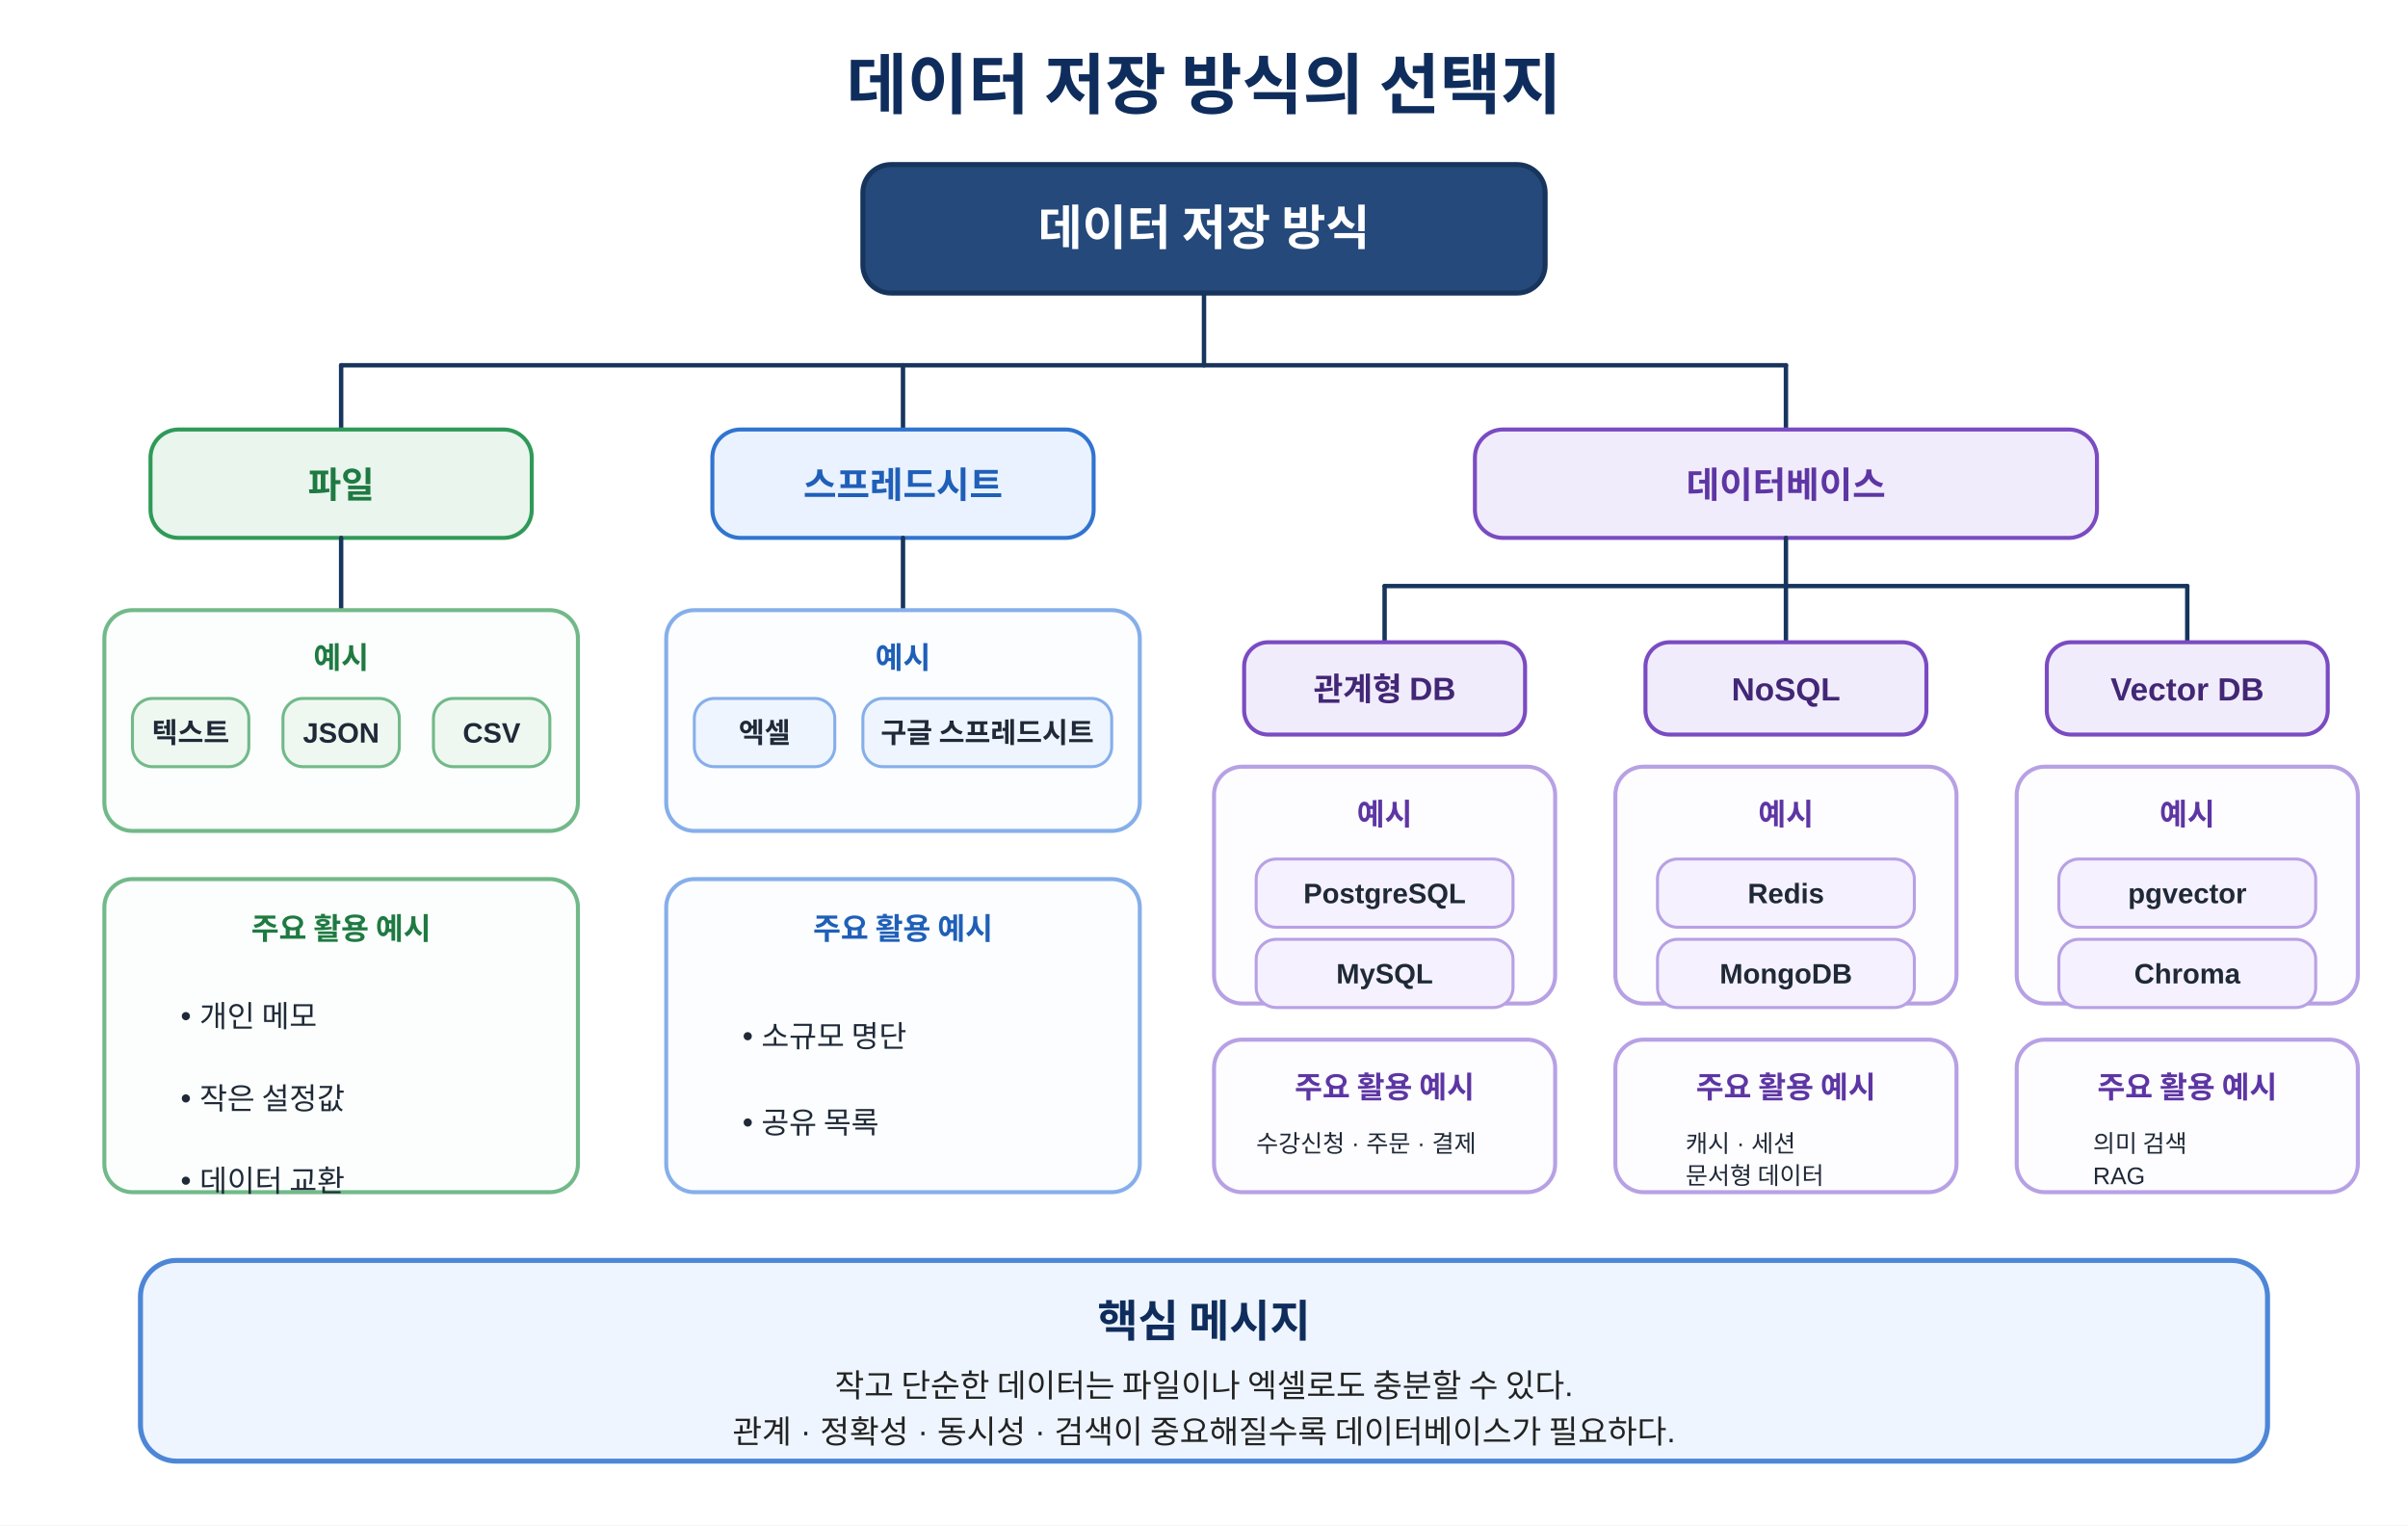
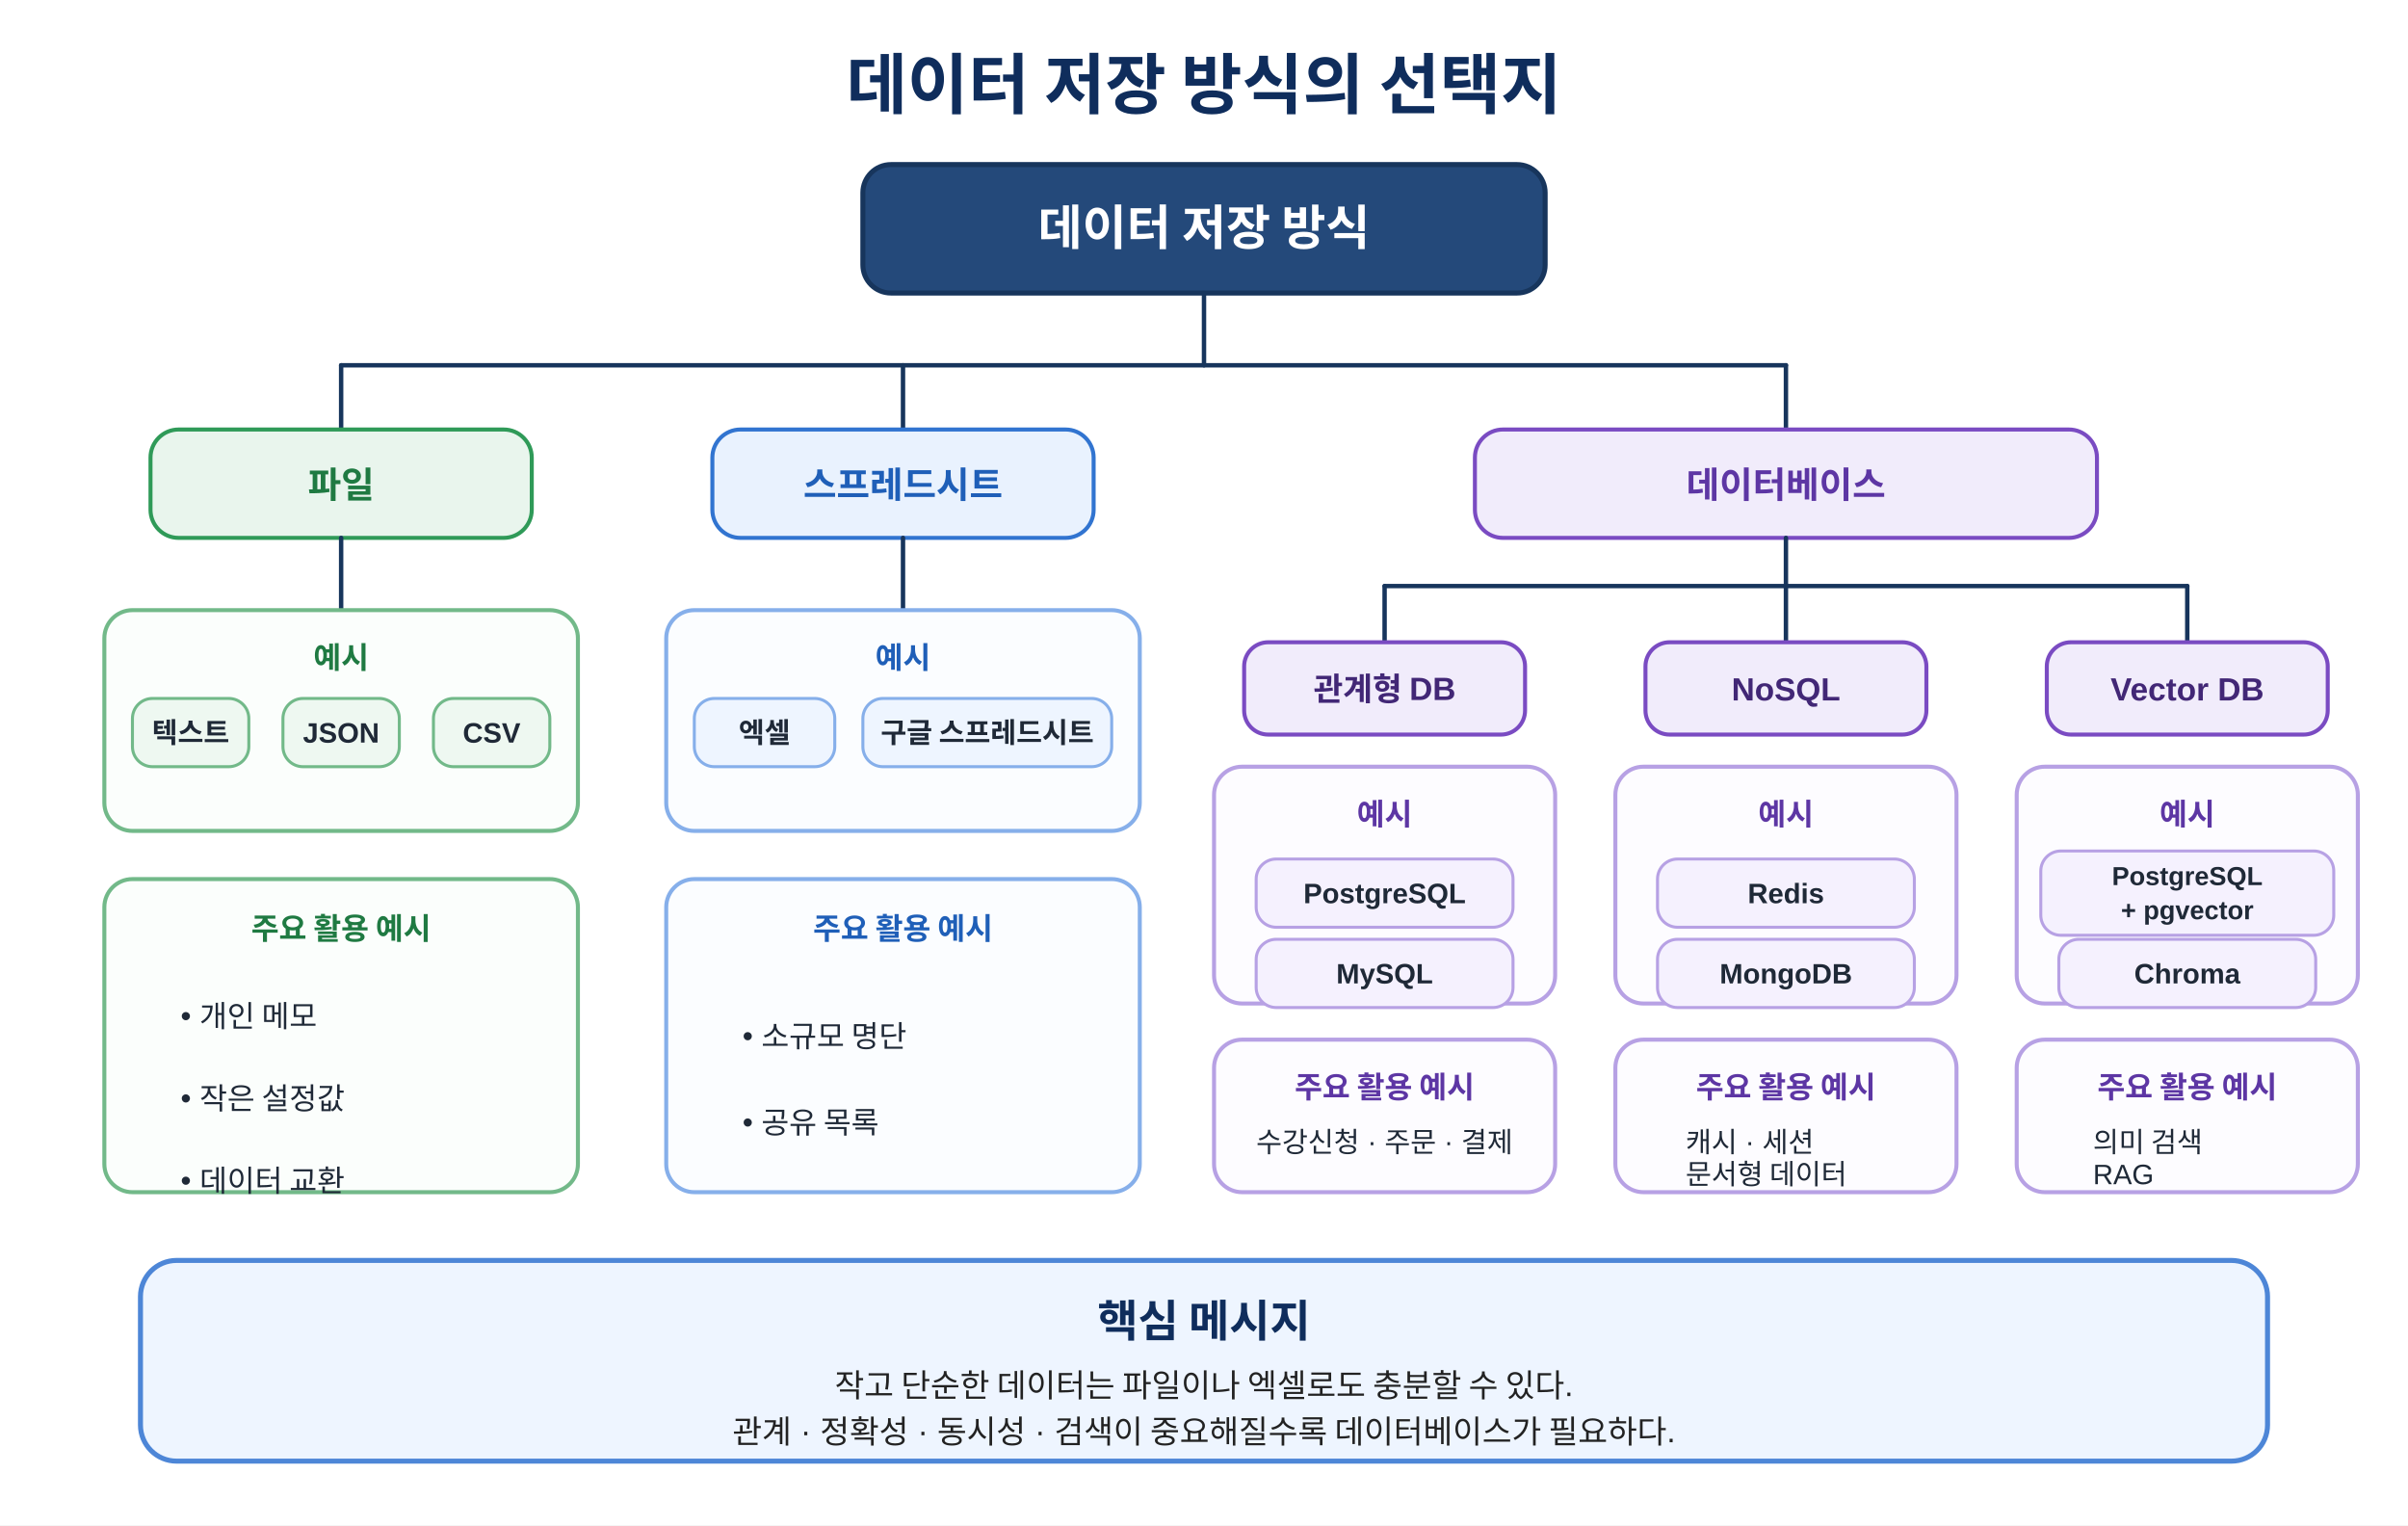
<svg xmlns="http://www.w3.org/2000/svg" width="1200" height="760" viewBox="0 0 1200 760" role="img" aria-labelledby="title desc">
  <defs>
    <style>
      text { font-family: "Malgun Gothic", "Apple SD Gothic Neo", "Noto Sans KR", Arial, sans-serif; fill: #1f2937; }
      .title { font-size: 33px; font-weight: 700; fill: #0f2d5c; }
      .mainbox { fill: #24497a; stroke: #17355c; stroke-width: 2.5; }
      .maintext { fill: #ffffff; font-size: 24px; font-weight: 700; }
      .section-fill { fill: #ffffff; stroke-width: 2; }
      .header-file { fill: #e9f5ed; stroke: #2f9a58; }
      .header-sheet { fill: #e9f2fe; stroke: #3174d0; }
      .header-db { fill: #f1ecfb; stroke: #7a4bc2; }
      .panel-file { fill: #fbfefc; stroke: #72b989; }
      .panel-sheet { fill: #fbfdff; stroke: #86afea; }
      .panel-db { fill: #fdfcff; stroke: #b7a1e4; }
      .header-text-file { fill: #1f7a42; font-size: 18px; font-weight: 700; }
      .header-text-sheet { fill: #1f5fb8; font-size: 18px; font-weight: 700; }
      .header-text-db { fill: #5d36a4; font-size: 18px; font-weight: 700; }
      .section-title-file { fill: #1f7a42; font-size: 15px; font-weight: 700; }
      .section-title-sheet { fill: #1f5fb8; font-size: 15px; font-weight: 700; }
      .section-title-db { fill: #5d36a4; font-size: 15px; font-weight: 700; }
      .pill-file { fill: #eef8f1; stroke: #72b989; stroke-width: 1.5; }
      .pill-sheet { fill: #eef5ff; stroke: #86afea; stroke-width: 1.5; }
      .pill-db { fill: #f5f1fe; stroke: #b7a1e4; stroke-width: 1.5; }
      .pill-text { font-size: 14px; font-weight: 600; }
-       .small { font-size: 12px; }
+       .pill-text-small { font-size: 13px; font-weight: 600; }
+       .small { font-size: 14px; }
      .body-start { font-size: 15px; dominant-baseline: middle; }
      .subhead { font-size: 16px; font-weight: 700; fill: #422776; }
      .message-box { fill: #eef5ff; stroke: #4d86d7; stroke-width: 2.5; }
      .message-title { font-size: 22px; font-weight: 700; fill: #0f2d5c; }
      .message-text { font-size: 16px; fill: #222222; }
      .line { stroke: #17355c; stroke-width: 2.2; fill: none; stroke-linecap: round; }
    </style>
  </defs>
  <rect width="1200" height="760" fill="#ffffff" />
  <text x="600" y="54" text-anchor="middle" class="title">데이터 저장 방식의 선택지</text>
  <rect x="430" y="82" rx="14" ry="14" width="340" height="64" class="mainbox" />
  <text x="600" y="122" text-anchor="middle" class="maintext">데이터 저장 방식</text>
  <line x1="600" y1="146" x2="600" y2="182" class="line" />
  <line x1="170" y1="182" x2="890" y2="182" class="line" />
  <line x1="170" y1="182" x2="170" y2="214" class="line" />
  <line x1="450" y1="182" x2="450" y2="214" class="line" />
  <line x1="890" y1="182" x2="890" y2="214" class="line" />
  <rect x="75" y="214" rx="14" ry="14" width="190" height="54" class="header-file section-fill" />
  <text x="170" y="248" text-anchor="middle" class="header-text-file">파일</text>
  <line x1="170" y1="268" x2="170" y2="304" class="line" />
  <rect x="52" y="304" rx="14" ry="14" width="236" height="110" class="panel-file section-fill" />
  <text x="170" y="333" text-anchor="middle" class="section-title-file">예시</text>
  <rect x="66" y="348" rx="10" ry="10" width="58" height="34" class="pill-file" />
  <text x="95" y="370" text-anchor="middle" class="pill-text">텍스트</text>
  <rect x="141" y="348" rx="10" ry="10" width="58" height="34" class="pill-file" />
  <text x="170" y="370" text-anchor="middle" class="pill-text">JSON</text>
  <rect x="216" y="348" rx="10" ry="10" width="58" height="34" class="pill-file" />
  <text x="245" y="370" text-anchor="middle" class="pill-text">CSV</text>
  <rect x="52" y="438" rx="14" ry="14" width="236" height="156" class="panel-file section-fill" />
  <text x="170" y="468" text-anchor="middle" class="section-title-file">주요 활용 예시</text>
  <text x="90" y="507" class="body-start">• 개인 메모</text>
  <text x="90" y="548" class="body-start">• 작은 설정값</text>
  <text x="90" y="589" class="body-start">• 데이터 교환</text>
  <rect x="355" y="214" rx="14" ry="14" width="190" height="54" class="header-sheet section-fill" />
  <text x="450" y="248" text-anchor="middle" class="header-text-sheet">스프레드시트</text>
  <line x1="450" y1="268" x2="450" y2="304" class="line" />
  <rect x="332" y="304" rx="14" ry="14" width="236" height="110" class="panel-sheet section-fill" />
  <text x="450" y="333" text-anchor="middle" class="section-title-sheet">예시</text>
  <rect x="346" y="348" rx="10" ry="10" width="70" height="34" class="pill-sheet" />
  <text x="381" y="370" text-anchor="middle" class="pill-text">엑셀</text>
  <rect x="430" y="348" rx="10" ry="10" width="124" height="34" class="pill-sheet" />
  <text x="492" y="370" text-anchor="middle" class="pill-text">구글 스프레드시트</text>
  <rect x="332" y="438" rx="14" ry="14" width="236" height="156" class="panel-sheet section-fill" />
  <text x="450" y="468" text-anchor="middle" class="section-title-sheet">주요 활용 예시</text>
  <text x="370" y="517" class="body-start">• 소규모 명단</text>
  <text x="370" y="560" class="body-start">• 공유 목록</text>
  <rect x="735" y="214" rx="14" ry="14" width="310" height="54" class="header-db section-fill" />
  <text x="890" y="248" text-anchor="middle" class="header-text-db">데이터베이스</text>
  <line x1="890" y1="268" x2="890" y2="292" class="line" />
  <line x1="690" y1="292" x2="1090" y2="292" class="line" />
  <line x1="690" y1="292" x2="690" y2="320" class="line" />
  <line x1="890" y1="292" x2="890" y2="320" class="line" />
  <line x1="1090" y1="292" x2="1090" y2="320" class="line" />
  <rect x="620" y="320" rx="12" ry="12" width="140" height="46" class="header-db section-fill" />
  <text x="690" y="349" text-anchor="middle" class="subhead">관계형 DB</text>
  <rect x="605" y="382" rx="14" ry="14" width="170" height="118" class="panel-db section-fill" />
  <text x="690" y="411" text-anchor="middle" class="section-title-db">예시</text>
  <rect x="626" y="428" rx="10" ry="10" width="128" height="34" class="pill-db" />
  <text x="690" y="450" text-anchor="middle" class="pill-text">PostgreSQL</text>
  <rect x="626" y="468" rx="10" ry="10" width="128" height="34" class="pill-db" />
  <text x="690" y="490" text-anchor="middle" class="pill-text">MySQL</text>
  <rect x="605" y="518" rx="14" ry="14" width="170" height="76" class="panel-db section-fill" />
  <text x="690" y="547" text-anchor="middle" class="section-title-db">주요 활용 예시</text>
  <text x="626" y="574" class="small">수강신청 · 주문 · 결제</text>
  <rect x="820" y="320" rx="12" ry="12" width="140" height="46" class="header-db section-fill" />
  <text x="890" y="349" text-anchor="middle" class="subhead">NoSQL</text>
  <rect x="805" y="382" rx="14" ry="14" width="170" height="118" class="panel-db section-fill" />
  <text x="890" y="411" text-anchor="middle" class="section-title-db">예시</text>
  <rect x="826" y="428" rx="10" ry="10" width="128" height="34" class="pill-db" />
  <text x="890" y="450" text-anchor="middle" class="pill-text">Redis</text>
  <rect x="826" y="468" rx="10" ry="10" width="128" height="34" class="pill-db" />
  <text x="890" y="490" text-anchor="middle" class="pill-text">MongoDB</text>
  <rect x="805" y="518" rx="14" ry="14" width="170" height="76" class="panel-db section-fill" />
  <text x="890" y="547" text-anchor="middle" class="section-title-db">주요 활용 예시</text>
  <text x="840" y="574" class="small">캐시 · 세션</text>
  <text x="840" y="590" class="small">문서형 데이터</text>
  <rect x="1020" y="320" rx="12" ry="12" width="140" height="46" class="header-db section-fill" />
  <text x="1090" y="349" text-anchor="middle" class="subhead">Vector DB</text>
  <rect x="1005" y="382" rx="14" ry="14" width="170" height="118" class="panel-db section-fill" />
  <text x="1090" y="411" text-anchor="middle" class="section-title-db">예시</text>
-   <rect x="1026" y="428" rx="10" ry="10" width="128" height="34" class="pill-db" />
-   <text x="1090" y="450" text-anchor="middle" class="pill-text">pgvector</text>
+   <rect x="1017" y="424" rx="10" ry="10" width="146" height="42" class="pill-db" />
+   <text x="1090" y="441" text-anchor="middle" class="pill-text-small">PostgreSQL</text>
+   <text x="1090" y="458" text-anchor="middle" class="pill-text-small">+ pgvector</text>
  <rect x="1026" y="468" rx="10" ry="10" width="128" height="34" class="pill-db" />
  <text x="1090" y="490" text-anchor="middle" class="pill-text">Chroma</text>
  <rect x="1005" y="518" rx="14" ry="14" width="170" height="76" class="panel-db section-fill" />
  <text x="1090" y="547" text-anchor="middle" class="section-title-db">주요 활용 예시</text>
  <text x="1043" y="574" class="small">의미 검색</text>
  <text x="1043" y="590" class="small">RAG</text>
  <rect x="70" y="628" rx="18" ry="18" width="1060" height="100" class="message-box" />
  <text x="600" y="666" text-anchor="middle" class="message-title">핵심 메시지</text>
  <text x="600" y="696" text-anchor="middle" class="message-text">작고 단순한 데이터는 파일이나 엑셀로도 충분할 수 있다.</text>
  <text x="600" y="719" text-anchor="middle" class="message-text">관계 · 정확성 · 동시성 · 검색이 중요해질수록 데이터베이스가 필요하다.</text>
</svg>
